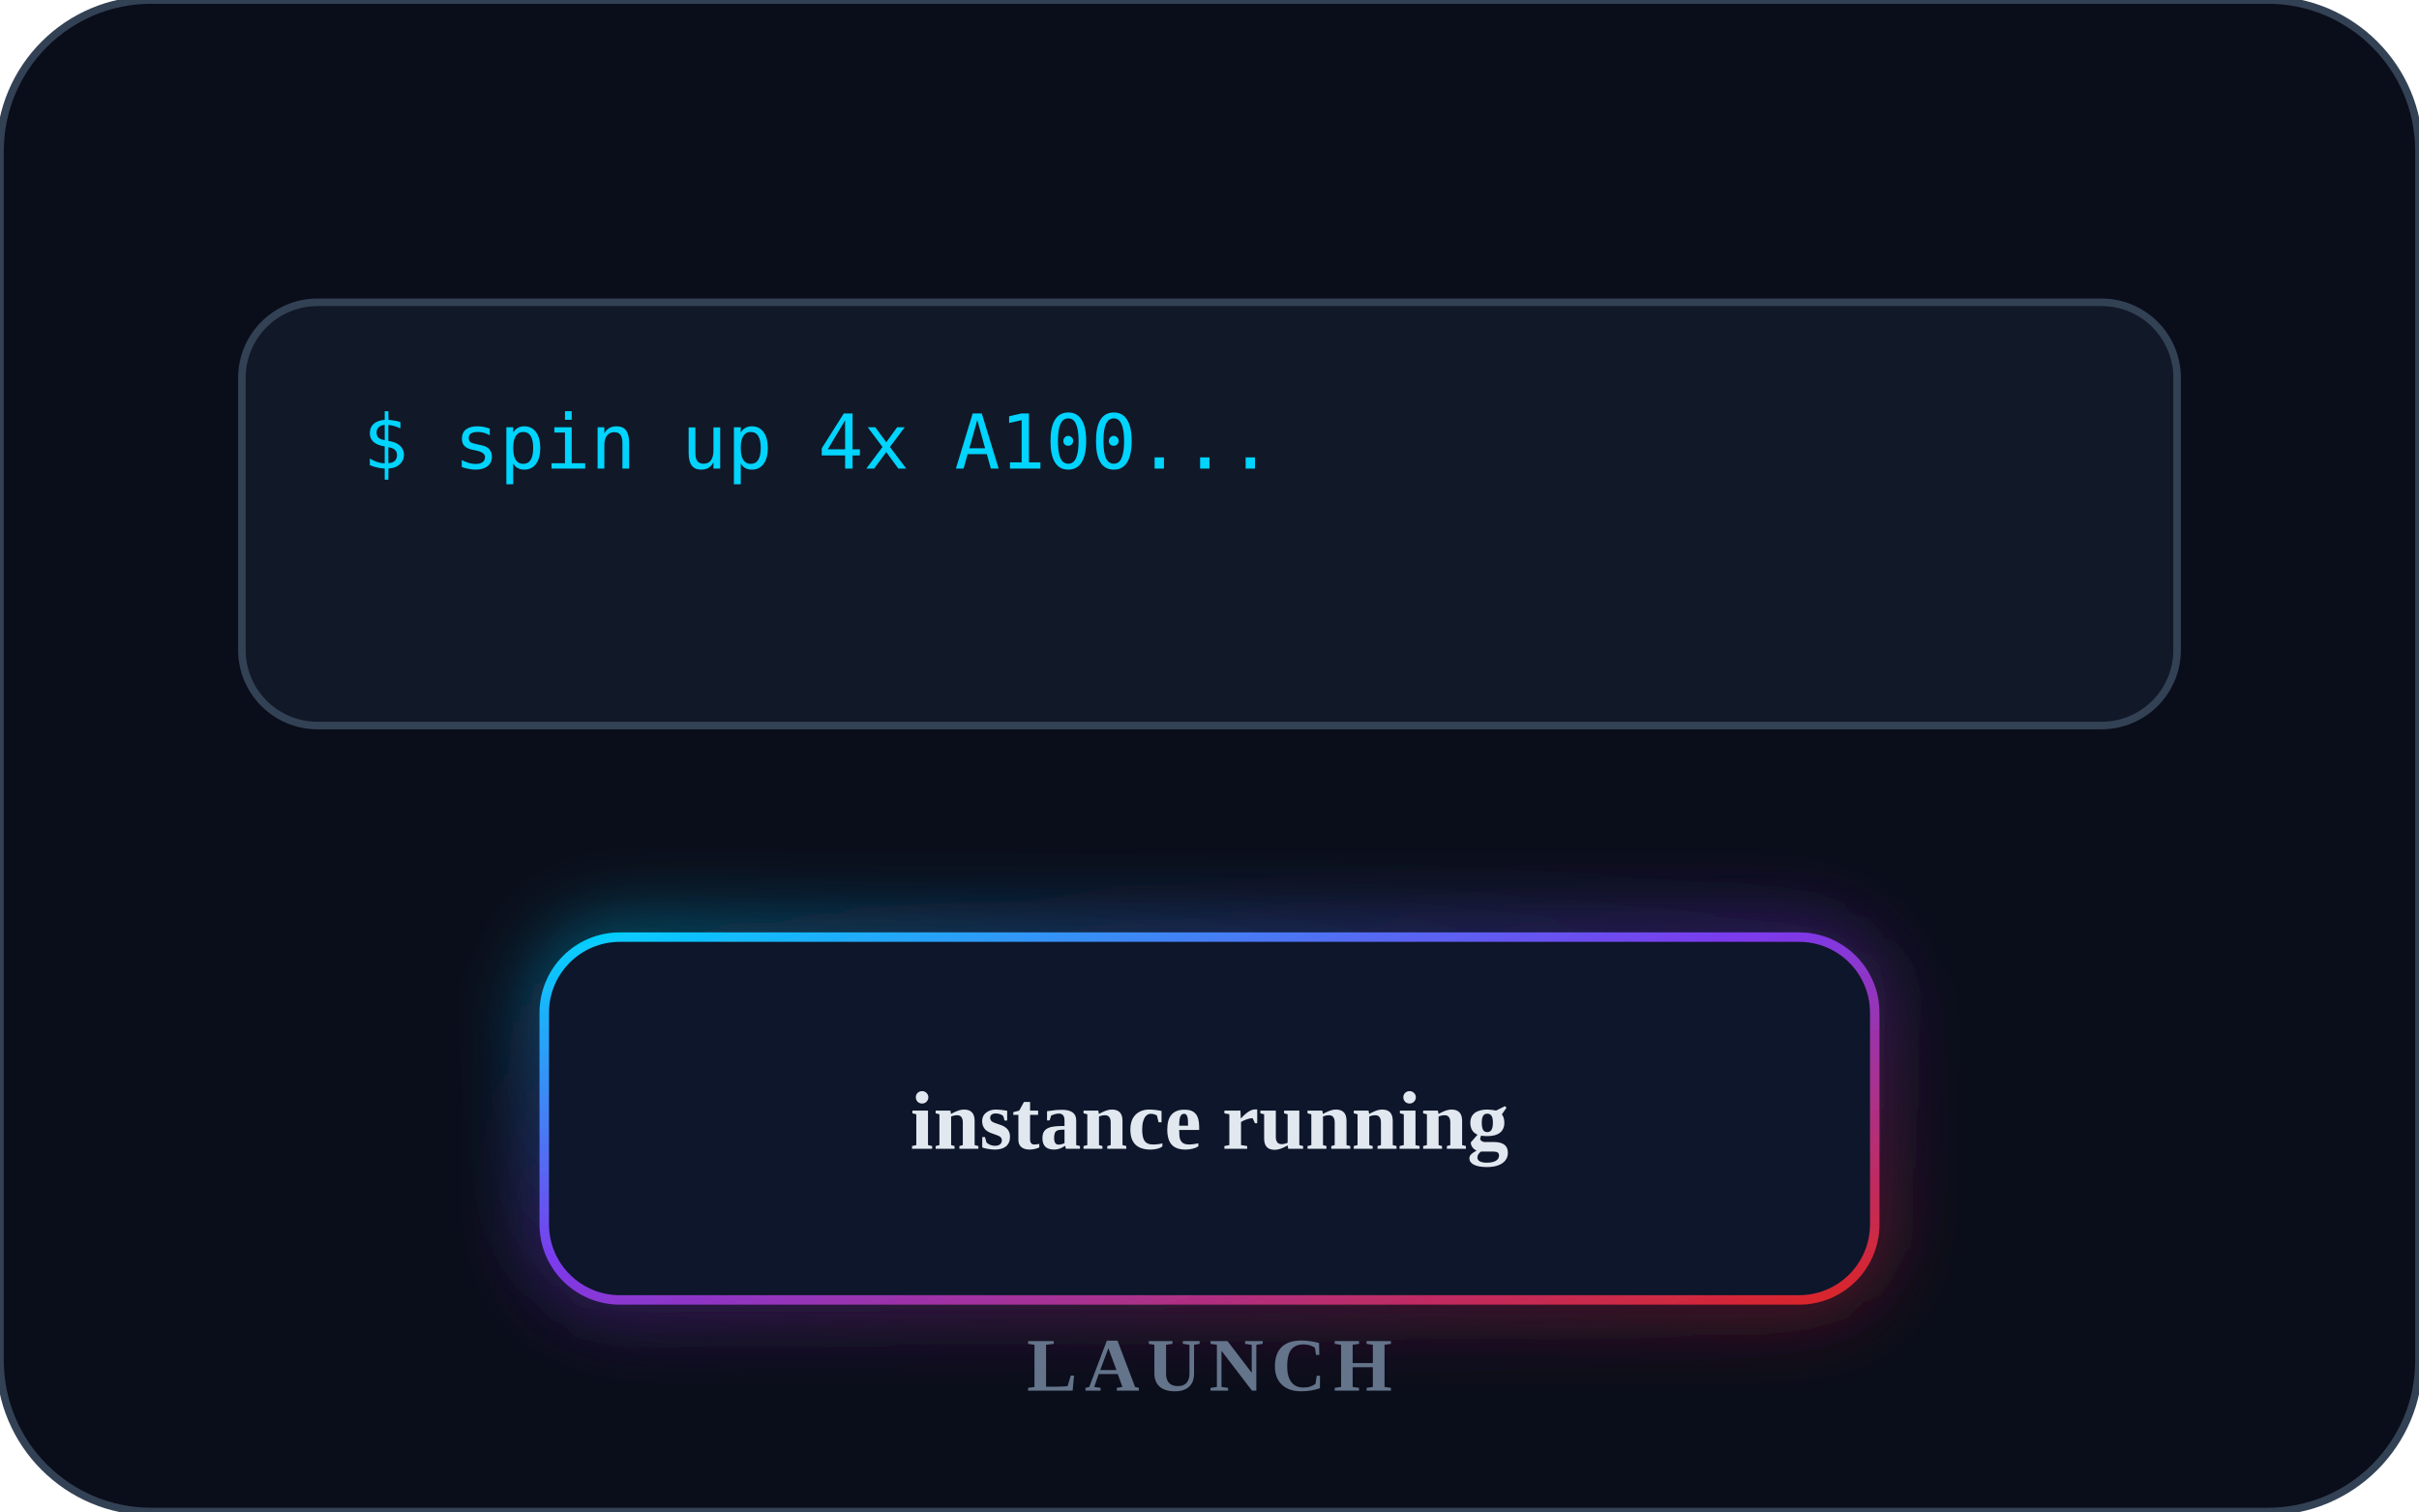
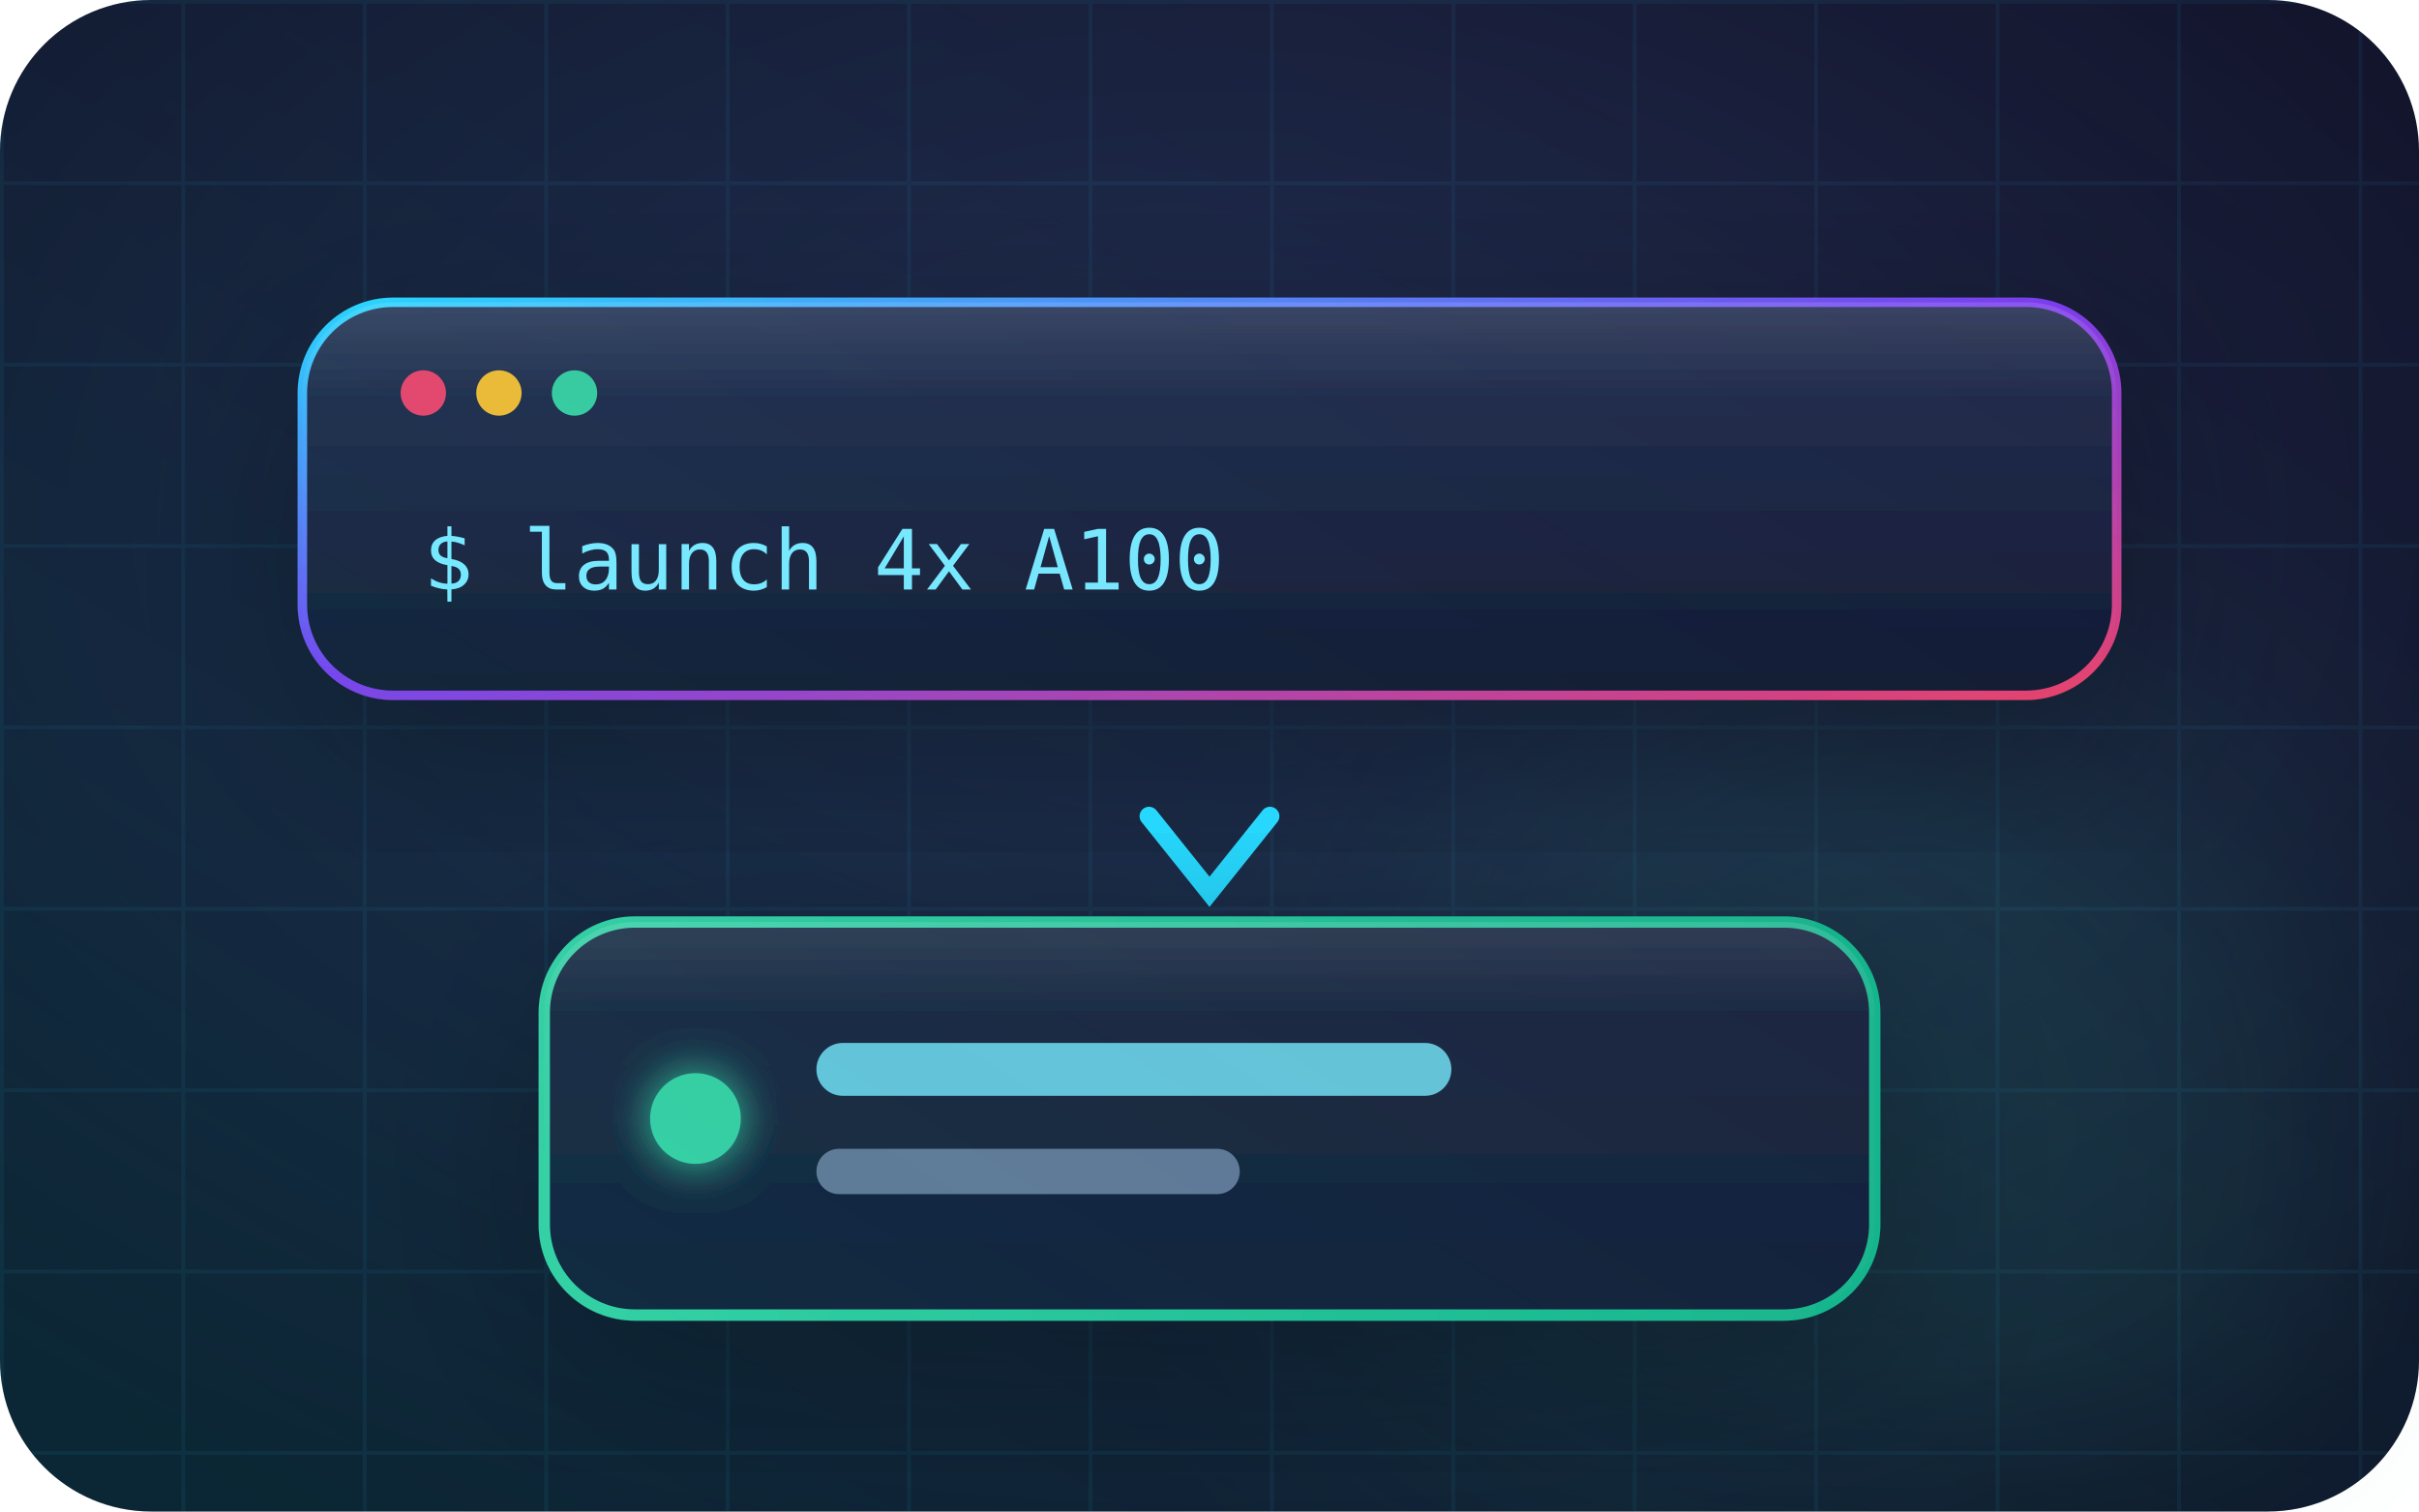
<svg xmlns="http://www.w3.org/2000/svg" viewBox="0 0 320 200" fill="none">
  <defs>
-     <linearGradient id="g" x1="0%" y1="0%" x2="100%" y2="100%">
-       <stop offset="0%" stop-color="#00d4ff" />
-       <stop offset="45%" stop-color="#7c3aed" />
-       <stop offset="100%" stop-color="#dc2626" />
+     <linearGradient id="brand" x1="0%" y1="0%" x2="100%" y2="100%">
+       <stop offset="0%" stop-color="#22e0ff" />
+       <stop offset="48%" stop-color="#7c3aed" />
+       <stop offset="100%" stop-color="#f43f5e" />
    </linearGradient>
-     <linearGradient id="gSoft" x1="0%" y1="100%" x2="100%" y2="0%">
-       <stop offset="0%" stop-color="#00d4ff" stop-opacity="0.18" />
-       <stop offset="100%" stop-color="#7c3aed" stop-opacity="0.1" />
+     <linearGradient id="brandSoft" x1="0" y1="1" x2="1" y2="0">
+       <stop offset="0%" stop-color="#22e0ff" stop-opacity="0.14" />
+       <stop offset="100%" stop-color="#7c3aed" stop-opacity="0.06" />
    </linearGradient>
-     <linearGradient id="gold" x1="0%" y1="0%" x2="100%" y2="0%">
-       <stop offset="0%" stop-color="#fbbf24" />
-       <stop offset="100%" stop-color="#f59e0b" />
+     <radialGradient id="spot" cx="50%" cy="34%" r="75%">
+       <stop offset="0%" stop-color="#1b2740" />
+       <stop offset="100%" stop-color="#070b15" />
+     </radialGradient>
+     <linearGradient id="glass" x1="0" y1="0" x2="0" y2="1">
+       <stop offset="0%" stop-color="#ffffff" stop-opacity="0.14" />
+       <stop offset="24%" stop-color="#ffffff" stop-opacity="0.04" />
+       <stop offset="100%" stop-color="#ffffff" stop-opacity="0" />
    </linearGradient>
-     <filter id="glow" x="-50%" y="-50%" width="200%" height="200%">
-       <feGaussianBlur stdDeviation="5" result="b" />
+     <linearGradient id="panel" x1="0" y1="0" x2="0" y2="1">
+       <stop offset="0%" stop-color="#16233c" />
+       <stop offset="100%" stop-color="#0b1322" />
+     </linearGradient>
+     <radialGradient id="core" cx="50%" cy="42%" r="62%">
+       <stop offset="0%" stop-color="#5eeaff" />
+       <stop offset="42%" stop-color="#2a8cff" />
+       <stop offset="100%" stop-color="#0b1b3a" />
+     </radialGradient>
+     <linearGradient id="violet" x1="0" y1="0" x2="1" y2="1">
+       <stop offset="0%" stop-color="#a78bfa" />
+       <stop offset="100%" stop-color="#7c3aed" />
+     </linearGradient>
+     <linearGradient id="gold" x1="0" y1="0" x2="0" y2="1">
+       <stop offset="0%" stop-color="#fde68a" />
+       <stop offset="100%" stop-color="#d4a233" />
+     </linearGradient>
+     <linearGradient id="emerald" x1="0" y1="0" x2="1" y2="0">
+       <stop offset="0%" stop-color="#34d399" />
+       <stop offset="100%" stop-color="#10b981" />
+     </linearGradient>
+     <filter id="glow" x="-60%" y="-60%" width="220%" height="220%">
+       <feGaussianBlur stdDeviation="3" result="b" />
      <feMerge>
        <feMergeNode in="b" />
        <feMergeNode in="SourceGraphic" />
      </feMerge>
    </filter>
-     <filter id="softGlow" x="-80%" y="-80%" width="260%" height="260%">
-       <feGaussianBlur stdDeviation="14" />
+     <filter id="bloom" x="-120%" y="-120%" width="340%" height="340%">
+       <feGaussianBlur stdDeviation="22" />
    </filter>
+     <filter id="cardShadow" x="-40%" y="-40%" width="180%" height="180%">
+       <feDropShadow dx="0" dy="9" stdDeviation="13" flood-color="#000" flood-opacity="0.45" />
+     </filter>
+     <pattern id="grid" width="24" height="24" patternUnits="userSpaceOnUse">
+       <path d="M24 0H0V24" fill="none" stroke="#22e0ff" stroke-opacity="0.06" stroke-width="1" />
+     </pattern>
  </defs>
-   <rect width="320" height="200" rx="20" fill="#0a0e1a" stroke="#334155" />
-   <rect x="32" y="40" width="256" height="56" rx="10" fill="#111827" stroke="#334155" />
-   <text x="48" y="62" fill="#00d4ff" font-family="ui-monospace,monospace" font-size="10">$ spin up 4x A100...</text>
-   <path d="M160,96 V120" stroke="url(#g)" stroke-width="2" marker-end="url(#arr)" />
-   <rect x="72" y="124" width="176" height="48" rx="10" fill="#0f172a" stroke="url(#g)" stroke-width="1.25" filter="url(#glow)" />
-   <text x="160" y="152" text-anchor="middle" fill="#e2e8f0" font-size="11" font-weight="600">instance running</text>
-   <text x="160" y="184" text-anchor="middle" fill="#64748b" font-size="10" font-weight="600" letter-spacing="0.1em">LAUNCH</text>
+   <rect width="320" height="200" rx="20" fill="url(#spot)" />
+   <rect width="320" height="200" rx="20" fill="url(#grid)" />
+   <circle cx="250" cy="150" r="64" fill="#34d399" filter="url(#bloom)" opacity="0.12" />
+   <g filter="url(#cardShadow)">
+     <rect x="40" y="40" width="240" height="52" rx="12" fill="url(#panel)" stroke="url(#brand)" stroke-width="1.25" />
+     <rect x="40" y="40" width="240" height="52" rx="12" fill="url(#glass)" />
+     <circle cx="56" cy="52" r="3" fill="#f43f5e" />
+     <circle cx="66" cy="52" r="3" fill="#fbbf24" />
+     <circle cx="76" cy="52" r="3" fill="#34d399" />
+     <text x="56" y="78" fill="#7cf2ff" font-family="ui-monospace,monospace" font-size="11">$ launch 4x A100</text>
+   </g>
+   <path d="M160,92 V116" stroke="url(#brand)" stroke-width="2.5" stroke-linecap="round" filter="url(#glow)" />
+   <path d="M152,108 L160,118 L168,108" stroke="#22e0ff" stroke-width="2.5" fill="none" stroke-linecap="round" />
+   <g filter="url(#cardShadow)">
+     <rect x="72" y="122" width="176" height="52" rx="12" fill="#0c1526" stroke="url(#emerald)" stroke-width="1.5" />
+     <rect x="72" y="122" width="176" height="52" rx="12" fill="url(#glass)" />
+     <circle cx="92" cy="148" r="6" fill="#34d399" filter="url(#glow)" />
+     <rect x="108" y="138" width="84" height="7" rx="3.5" fill="#7cf2ff" opacity="0.8" />
+     <rect x="108" y="152" width="56" height="6" rx="3" fill="#64748b" />
+   </g>
+   <rect width="320" height="200" rx="20" fill="url(#brandSoft)" />
</svg>
